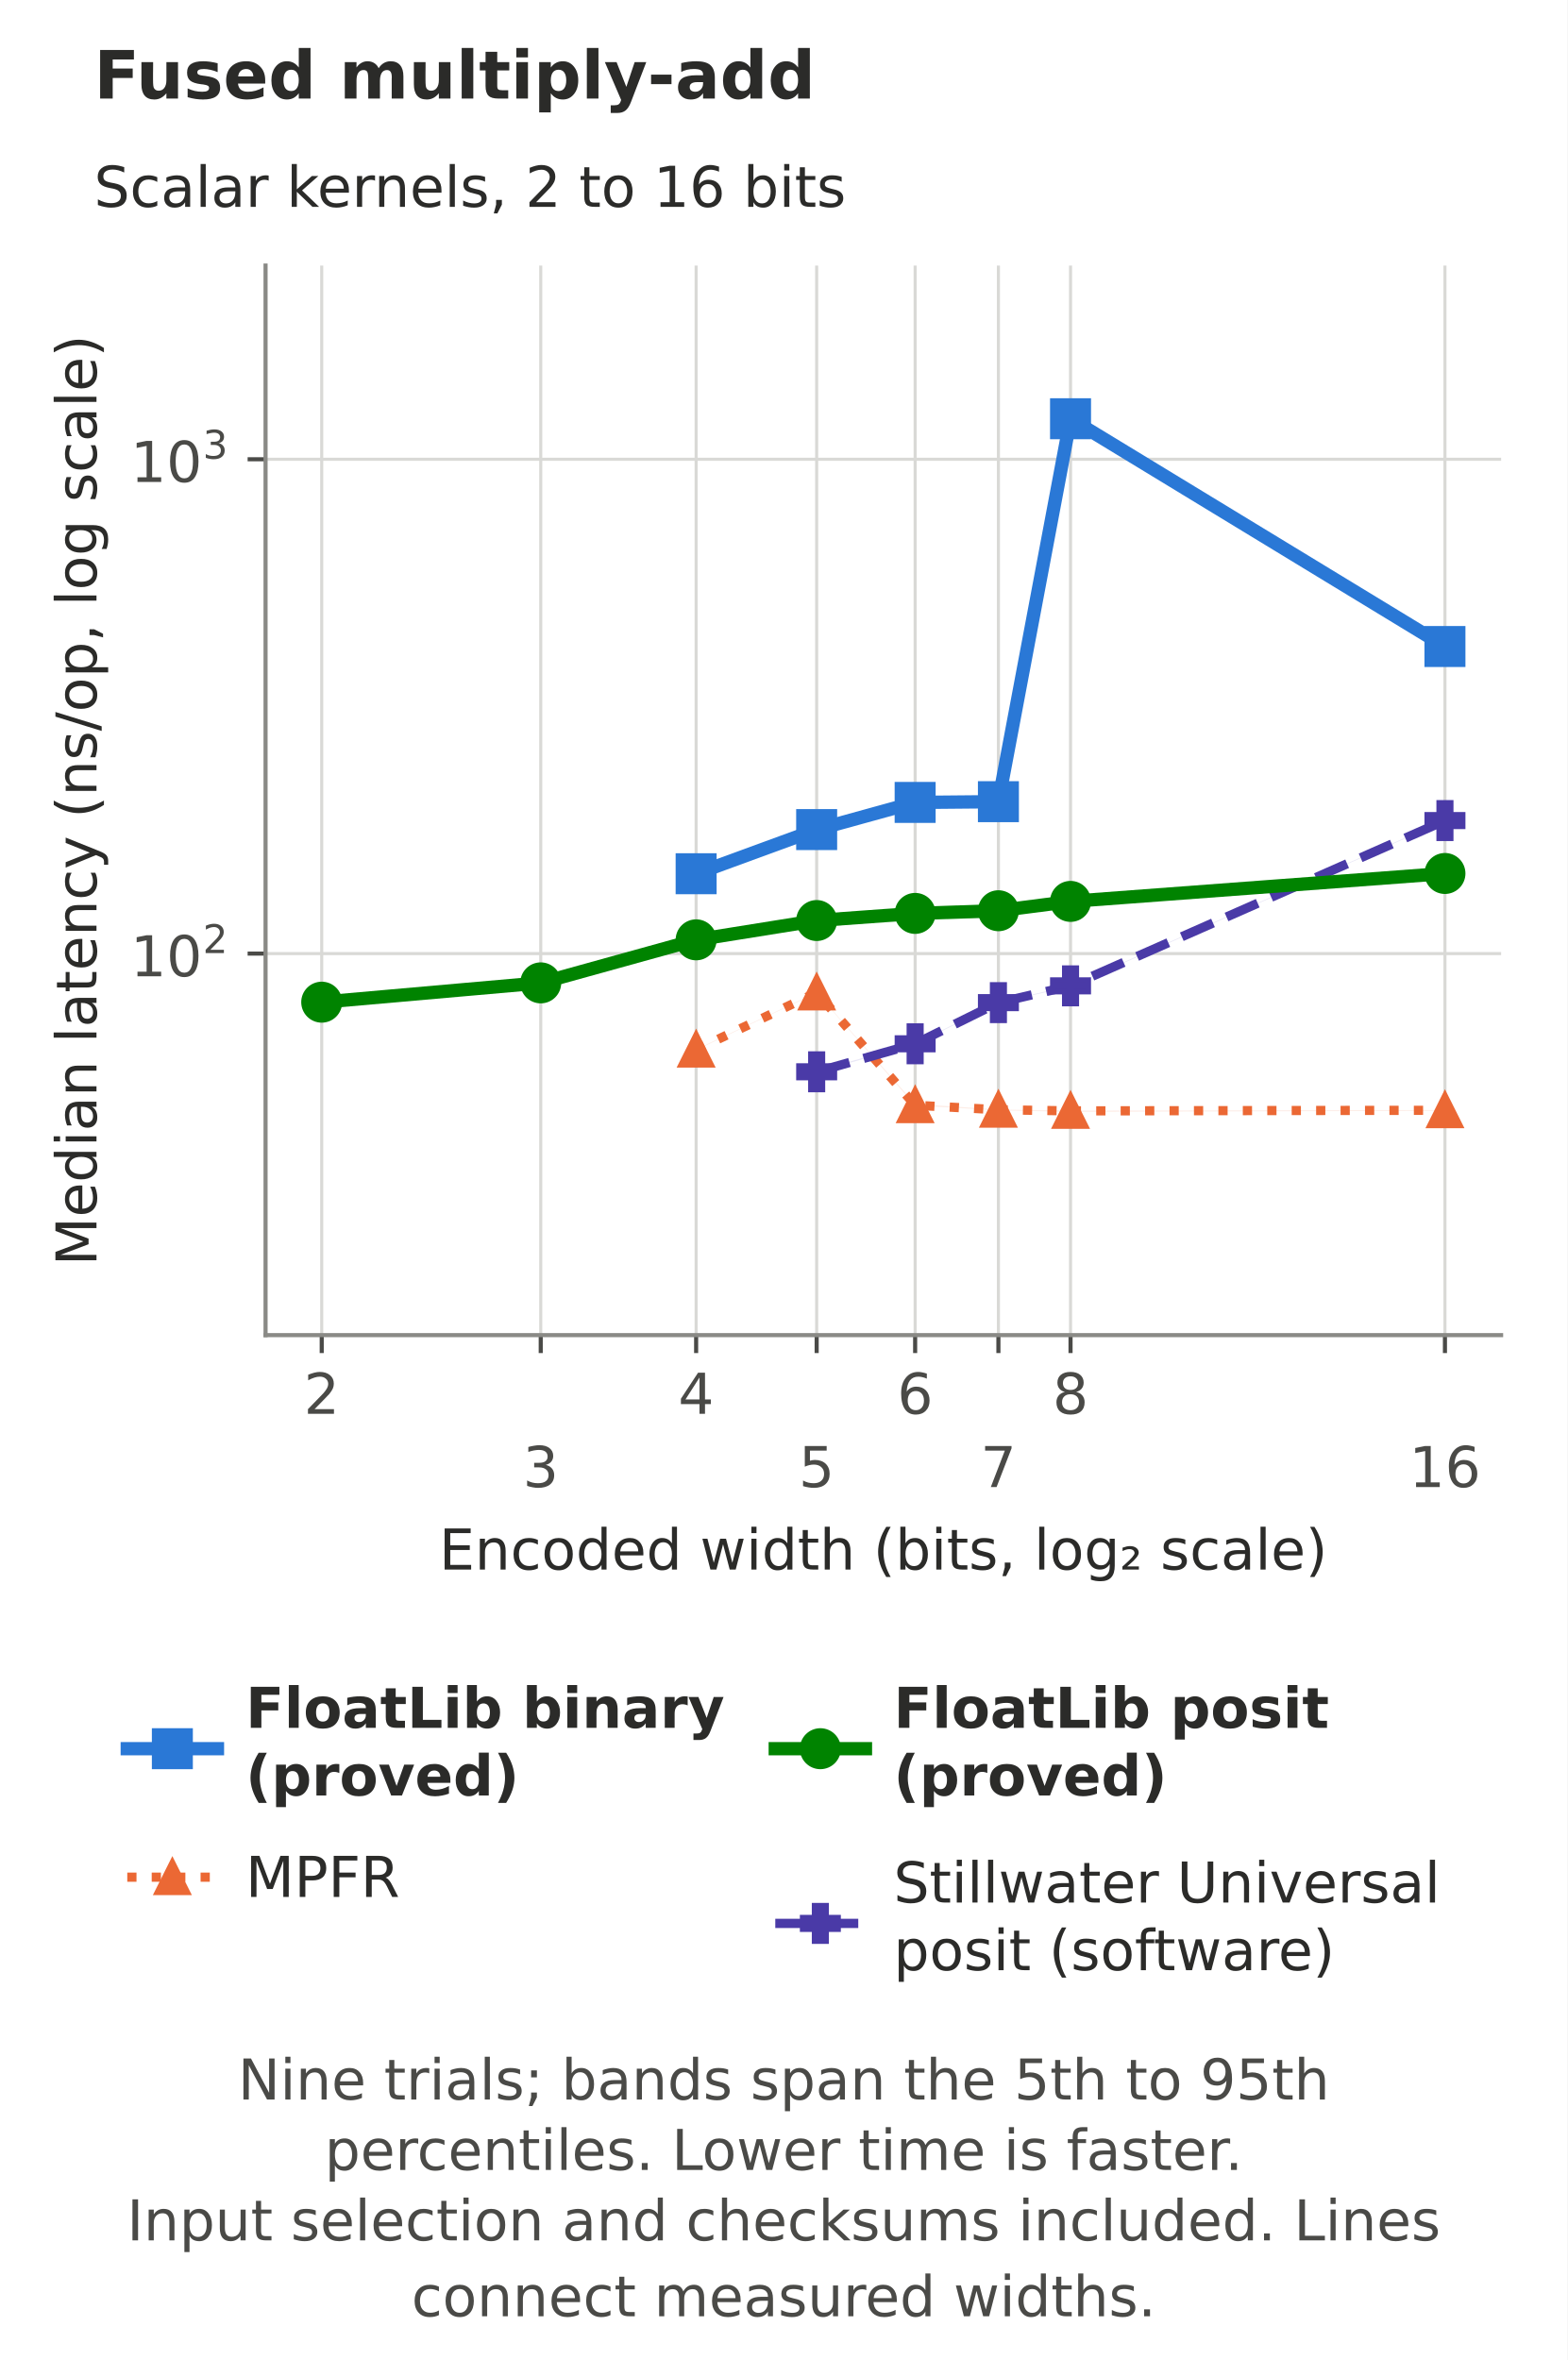
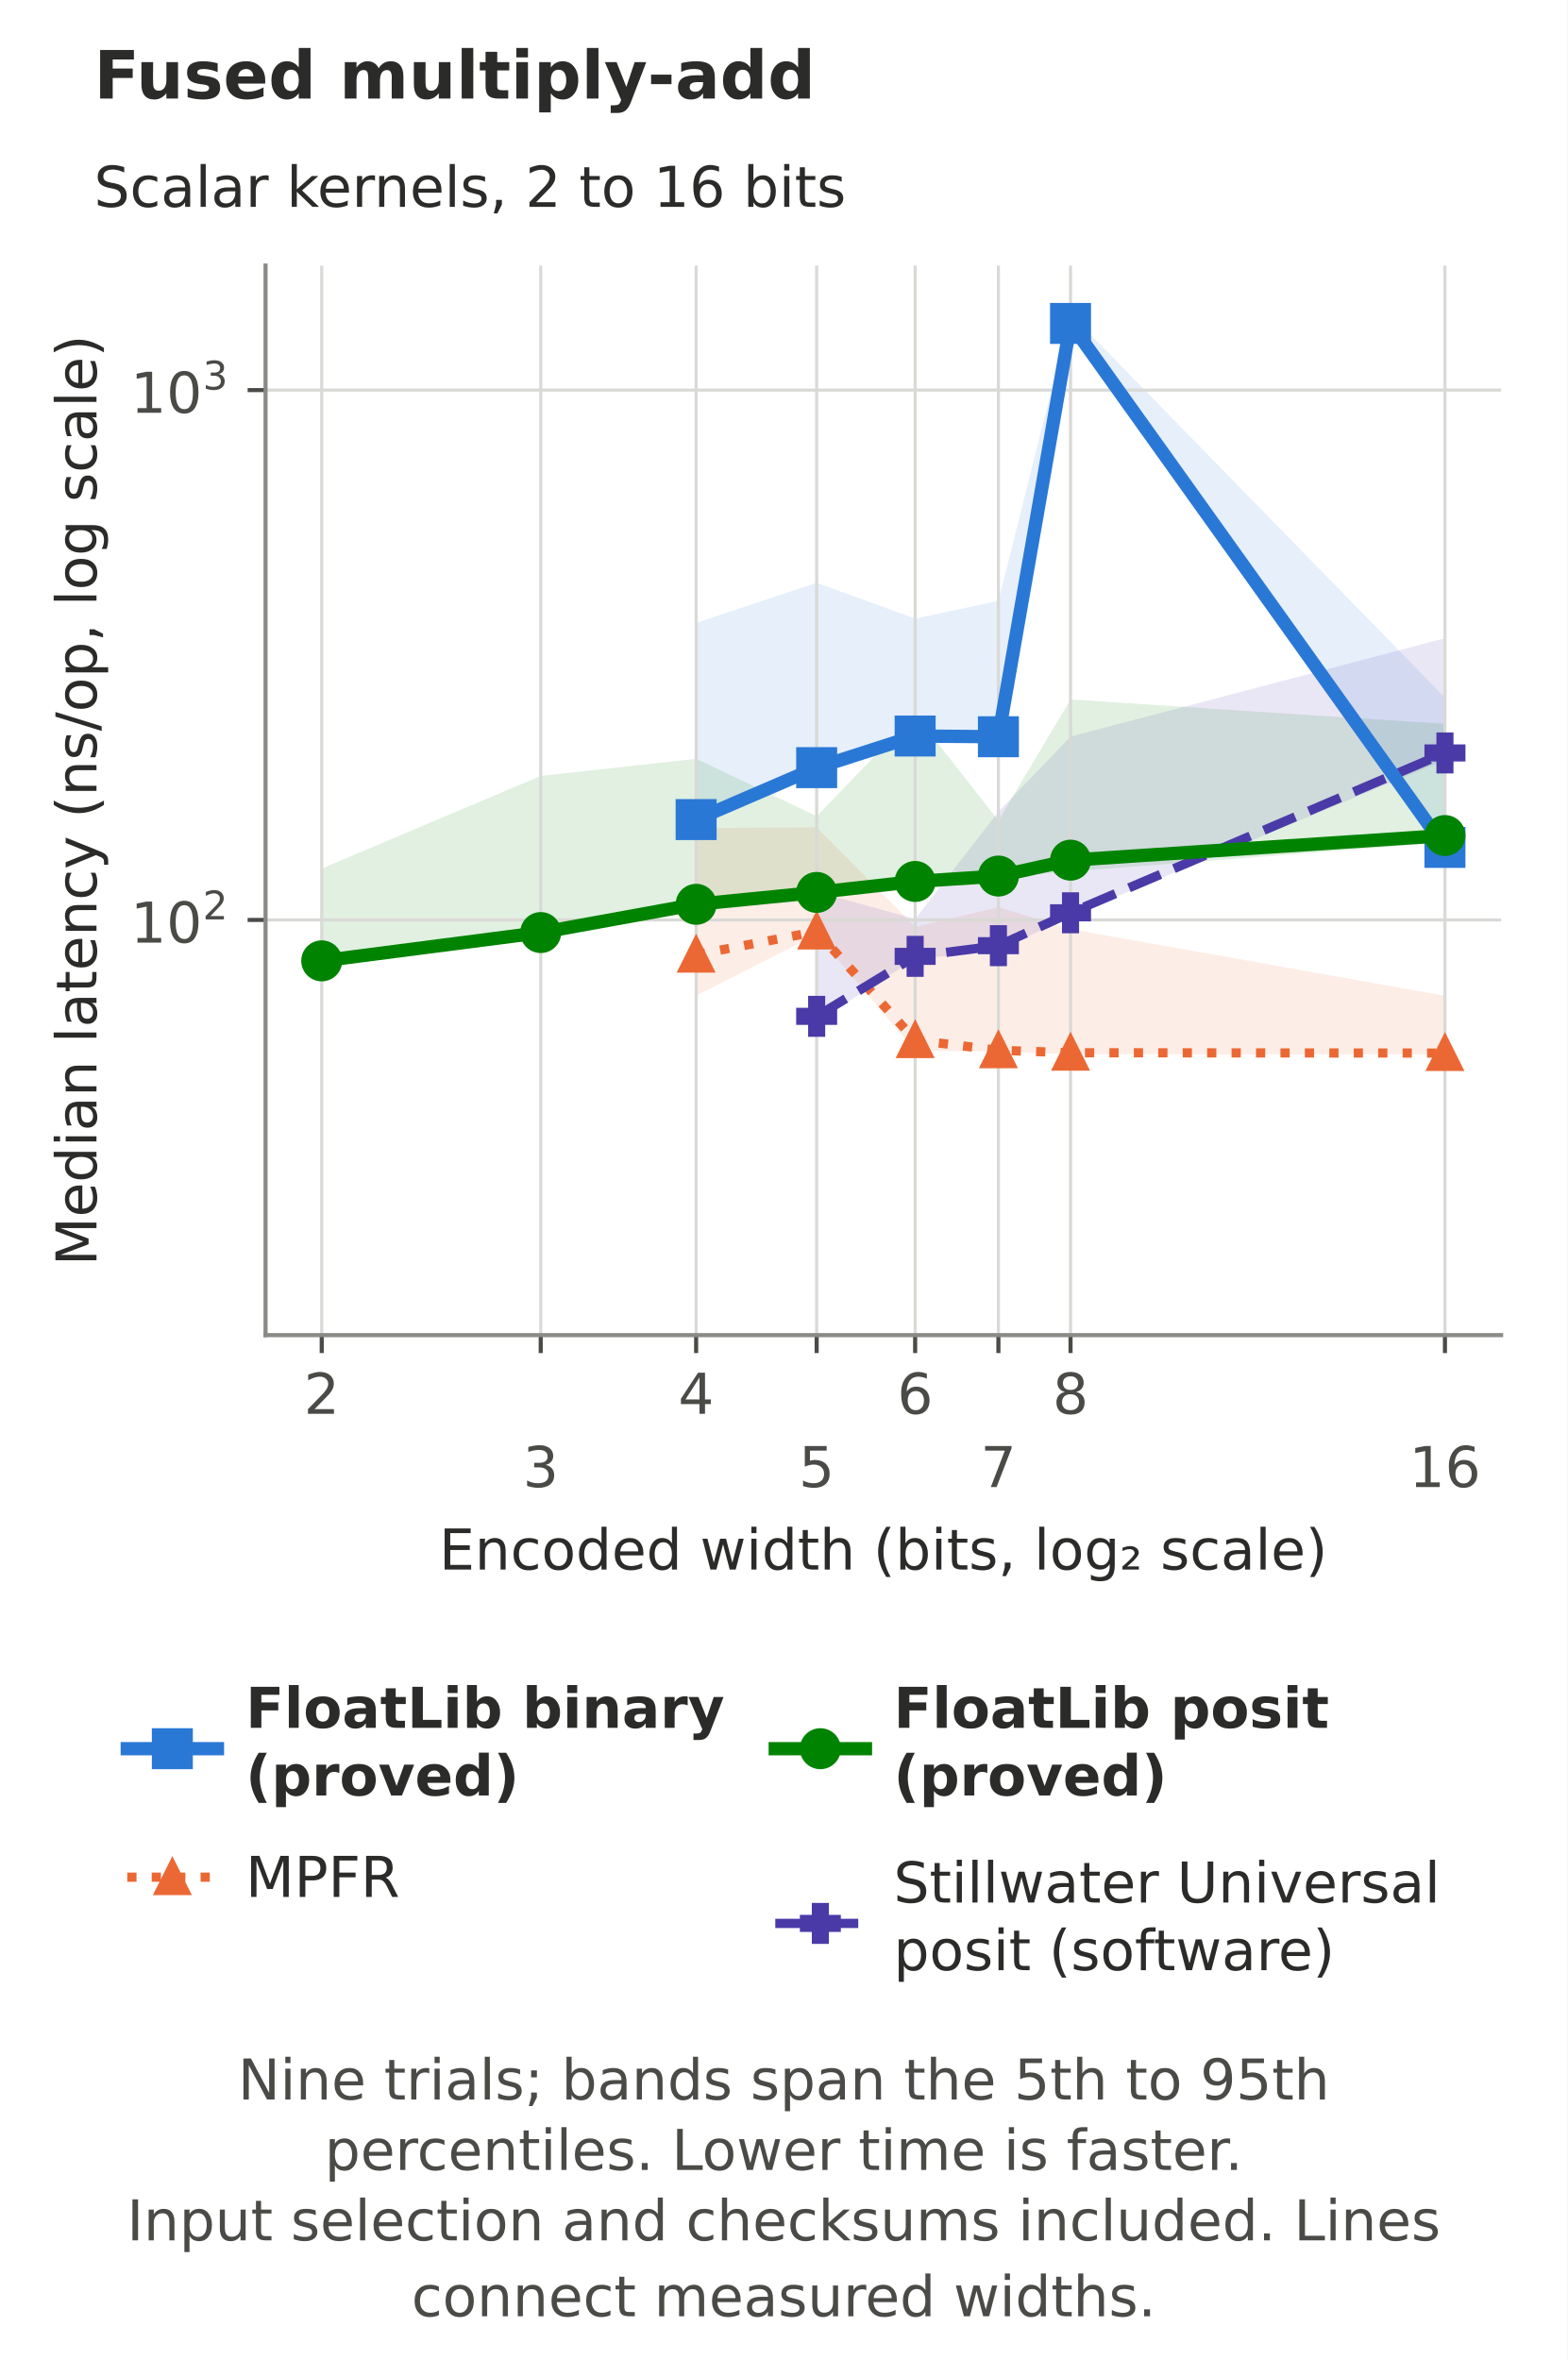
<svg xmlns="http://www.w3.org/2000/svg" xmlns:xlink="http://www.w3.org/1999/xlink" width="306pt" height="460.713pt" viewBox="0 0 306 460.713" version="1.1">
  <defs>
    <style type="text/css">*{stroke-linejoin: round; stroke-linecap: butt}</style>
  </defs>
  <g id="figure_1">
    <g id="patch_1">
      <path d="M 0 460.713 L 306 460.713 L 306 0 L 0 0 z " style="fill: #ffffff" />
    </g>
    <g id="axes_1">
      <g id="patch_2">
        <path d="M 51.84 260.64 L 293.04 260.64 L 293.04 51.84 L 51.84 51.84 z " style="fill: #ffffff" />
      </g>
      <g id="FillBetweenPolyCollection_1">
        <defs>
-           <path id="ma17fe03167" d="M 135.895 -290.396 L 135.895 -289.981 L 159.425 -298.653 L 178.65 -303.983 L 194.905 -304.132 L 208.985 -378.916 L 282.076 -334.466 L 282.076 -334.618 L 282.076 -334.618 L 208.985 -379.289 L 194.905 -304.374 L 178.65 -304.15 L 159.425 -298.819 L 135.895 -290.396 z " />
-         </defs>
-         <g clip-path="url(#pa24c887002)">
-           <use xlink:href="#ma17fe03167" x="0" y="460.713" style="fill: #2a78d6; fill-opacity: 0.12" />
+           <path id="md9b3c543ab" d="M 135.895 -339.116 L 135.895 -300.124 L 159.425 -310.425 L 178.65 -316.625 L 194.905 -316.572 L 208.985 -397.459 L 282.076 -294.948 L 282.076 -324.532 L 282.076 -324.532 L 208.985 -399.382 L 194.905 -343.406 L 178.65 -339.952 L 159.425 -346.939 L 135.895 -339.116 z " />
+         </defs>
+         <g clip-path="url(#pa24c887002)">
+           <use xlink:href="#md9b3c543ab" x="0" y="460.713" style="fill: #2a78d6; fill-opacity: 0.12" />
        </g>
      </g>
      <g id="FillBetweenPolyCollection_2">
        <defs>
-           <path id="m1658a94897" d="M 135.895 -255.864 L 135.895 -255.715 L 159.425 -266.889 L 178.65 -244.883 L 194.905 -243.951 L 208.985 -243.655 L 282.076 -243.862 L 282.076 -244.021 L 282.076 -244.021 L 208.985 -243.9 L 194.905 -244.113 L 178.65 -245.209 L 159.425 -267.008 L 135.895 -255.864 z " />
-         </defs>
-         <g clip-path="url(#pa24c887002)">
-           <use xlink:href="#m1658a94897" x="0" y="460.713" style="fill: #eb6834; fill-opacity: 0.12" />
+           <path id="m16bbba362a" d="M 135.895 -299.044 L 135.895 -266.355 L 159.425 -278.294 L 178.65 -255.608 L 194.905 -255.409 L 208.985 -254.902 L 282.076 -254.888 L 282.076 -266.325 L 282.076 -266.325 L 208.985 -279.334 L 194.905 -283.619 L 178.65 -279.78 L 159.425 -299.226 L 135.895 -299.044 z " />
+         </defs>
+         <g clip-path="url(#pa24c887002)">
+           <use xlink:href="#m16bbba362a" x="0" y="460.713" style="fill: #eb6834; fill-opacity: 0.12" />
        </g>
      </g>
      <g id="FillBetweenPolyCollection_3">
        <defs>
-           <path id="m19cb000743" d="M 62.804 -265.419 L 62.804 -264.942 L 105.559 -268.741 L 135.895 -277.194 L 159.425 -280.928 L 178.65 -282.35 L 194.905 -282.897 L 208.985 -284.635 L 282.076 -290.135 L 282.076 -290.272 L 282.076 -290.272 L 208.985 -284.95 L 194.905 -283.002 L 178.65 -282.467 L 159.425 -281.062 L 135.895 -277.266 L 105.559 -269.093 L 62.804 -265.419 z " />
-         </defs>
-         <g clip-path="url(#pa24c887002)">
-           <use xlink:href="#m19cb000743" x="0" y="460.713" style="fill: #008300; fill-opacity: 0.12" />
+           <path id="m3cba9a8587" d="M 62.804 -291.151 L 62.804 -273.062 L 105.559 -278.382 L 135.895 -283.971 L 159.425 -286.42 L 178.65 -288.06 L 194.905 -289.586 L 208.985 -290.591 L 282.076 -296.243 L 282.076 -319.391 L 282.076 -319.391 L 208.985 -324.167 L 194.905 -300.515 L 178.65 -321.262 L 159.425 -301.377 L 135.895 -312.584 L 105.559 -309.242 L 62.804 -291.151 z " />
+         </defs>
+         <g clip-path="url(#pa24c887002)">
+           <use xlink:href="#m3cba9a8587" x="0" y="460.713" style="fill: #008300; fill-opacity: 0.12" />
        </g>
      </g>
      <g id="FillBetweenPolyCollection_4">
        <defs>
-           <path id="m40eba4f108" d="M 159.425 -251.696 L 159.425 -251.403 L 178.65 -256.851 L 194.905 -264.903 L 208.985 -268.139 L 282.076 -300.465 L 282.076 -300.603 L 282.076 -300.603 L 208.985 -268.294 L 194.905 -265.051 L 178.65 -257.006 L 159.425 -251.696 z " />
-         </defs>
-         <g clip-path="url(#pa24c887002)">
-           <use xlink:href="#m40eba4f108" x="0" y="460.713" style="fill: #4a3aa7; fill-opacity: 0.12" />
+           <path id="m95e80db556" d="M 159.425 -286.618 L 159.425 -261.254 L 178.65 -273.506 L 194.905 -275.075 L 208.985 -281.94 L 282.076 -312.363 L 282.076 -336.117 L 282.076 -336.117 L 208.985 -316.912 L 194.905 -302.239 L 178.65 -281.314 L 159.425 -286.618 z " />
+         </defs>
+         <g clip-path="url(#pa24c887002)">
+           <use xlink:href="#m95e80db556" x="0" y="460.713" style="fill: #4a3aa7; fill-opacity: 0.12" />
        </g>
      </g>
      <g id="matplotlib.axis_1">
        <g id="xtick_1">
          <g id="line2d_1">
            <path d="M 62.804 260.64 L 62.804 51.84 " clip-path="url(#pa24c887002)" style="fill: none; stroke: #d9d9d6; stroke-width: 0.6; stroke-linecap: square" />
          </g>
          <g id="line2d_2">
            <defs>
              <path id="m87f1347a35" d="M 0 0 L 0 3.5 " style="stroke: #4a4a47; stroke-width: 0.8" />
            </defs>
            <g>
              <use xlink:href="#m87f1347a35" x="62.804" y="260.64" style="fill: #4a4a47; stroke: #4a4a47; stroke-width: 0.8" />
            </g>
          </g>
          <g id="text_1">
            <text style="font-size: 11px; font-family: 'DejaVu Sans', 'Bitstream Vera Sans', 'Computer Modern Sans Serif', 'Lucida Grande', 'Verdana', 'Geneva', 'Lucid', 'Arial', 'Helvetica', 'Avant Garde', sans-serif; text-anchor: middle; fill: #4a4a47" x="62.804" y="275.997" transform="rotate(-0 62.80364 275.9974)">2</text>
          </g>
        </g>
        <g id="xtick_2">
          <g id="line2d_3">
            <path d="M 105.559 260.64 L 105.559 51.84 " clip-path="url(#pa24c887002)" style="fill: none; stroke: #d9d9d6; stroke-width: 0.6; stroke-linecap: square" />
          </g>
          <g id="line2d_4">
            <g>
              <use xlink:href="#m87f1347a35" x="105.559" y="260.64" style="fill: #4a4a47; stroke: #4a4a47; stroke-width: 0.8" />
            </g>
          </g>
          <g id="text_2">
            <text style="font-size: 11px; font-family: 'DejaVu Sans', 'Bitstream Vera Sans', 'Computer Modern Sans Serif', 'Lucida Grande', 'Verdana', 'Geneva', 'Lucid', 'Arial', 'Helvetica', 'Avant Garde', sans-serif; fill: #4a4a47" transform="translate(105.5591 277.0985)" />
            <text style="font-size: 11px; font-family: 'DejaVu Sans', 'Bitstream Vera Sans', 'Computer Modern Sans Serif', 'Lucida Grande', 'Verdana', 'Geneva', 'Lucid', 'Arial', 'Helvetica', 'Avant Garde', sans-serif; fill: #4a4a47" transform="translate(102.0597 290.3006)">3</text>
          </g>
        </g>
        <g id="xtick_3">
          <g id="line2d_5">
            <path d="M 135.895 260.64 L 135.895 51.84 " clip-path="url(#pa24c887002)" style="fill: none; stroke: #d9d9d6; stroke-width: 0.6; stroke-linecap: square" />
          </g>
          <g id="line2d_6">
            <g>
              <use xlink:href="#m87f1347a35" x="135.895" y="260.64" style="fill: #4a4a47; stroke: #4a4a47; stroke-width: 0.8" />
            </g>
          </g>
          <g id="text_3">
            <text style="font-size: 11px; font-family: 'DejaVu Sans', 'Bitstream Vera Sans', 'Computer Modern Sans Serif', 'Lucida Grande', 'Verdana', 'Geneva', 'Lucid', 'Arial', 'Helvetica', 'Avant Garde', sans-serif; text-anchor: middle; fill: #4a4a47" x="135.895" y="275.997" transform="rotate(-0 135.8945 275.9974)">4</text>
          </g>
        </g>
        <g id="xtick_4">
          <g id="line2d_7">
            <path d="M 159.425 260.64 L 159.425 51.84 " clip-path="url(#pa24c887002)" style="fill: none; stroke: #d9d9d6; stroke-width: 0.6; stroke-linecap: square" />
          </g>
          <g id="line2d_8">
            <g>
              <use xlink:href="#m87f1347a35" x="159.425" y="260.64" style="fill: #4a4a47; stroke: #4a4a47; stroke-width: 0.8" />
            </g>
          </g>
          <g id="text_4">
            <text style="font-size: 11px; font-family: 'DejaVu Sans', 'Bitstream Vera Sans', 'Computer Modern Sans Serif', 'Lucida Grande', 'Verdana', 'Geneva', 'Lucid', 'Arial', 'Helvetica', 'Avant Garde', sans-serif; fill: #4a4a47" transform="translate(159.4246 277.0985)" />
            <text style="font-size: 11px; font-family: 'DejaVu Sans', 'Bitstream Vera Sans', 'Computer Modern Sans Serif', 'Lucida Grande', 'Verdana', 'Geneva', 'Lucid', 'Arial', 'Helvetica', 'Avant Garde', sans-serif; fill: #4a4a47" transform="translate(155.9252 290.3006)">5</text>
          </g>
        </g>
        <g id="xtick_5">
          <g id="line2d_9">
            <path d="M 178.65 260.64 L 178.65 51.84 " clip-path="url(#pa24c887002)" style="fill: none; stroke: #d9d9d6; stroke-width: 0.6; stroke-linecap: square" />
          </g>
          <g id="line2d_10">
            <g>
              <use xlink:href="#m87f1347a35" x="178.65" y="260.64" style="fill: #4a4a47; stroke: #4a4a47; stroke-width: 0.8" />
            </g>
          </g>
          <g id="text_5">
            <text style="font-size: 11px; font-family: 'DejaVu Sans', 'Bitstream Vera Sans', 'Computer Modern Sans Serif', 'Lucida Grande', 'Verdana', 'Geneva', 'Lucid', 'Arial', 'Helvetica', 'Avant Garde', sans-serif; text-anchor: middle; fill: #4a4a47" x="178.65" y="275.997" transform="rotate(-0 178.65 275.9974)">6</text>
          </g>
        </g>
        <g id="xtick_6">
          <g id="line2d_11">
            <path d="M 194.905 260.64 L 194.905 51.84 " clip-path="url(#pa24c887002)" style="fill: none; stroke: #d9d9d6; stroke-width: 0.6; stroke-linecap: square" />
          </g>
          <g id="line2d_12">
            <g>
              <use xlink:href="#m87f1347a35" x="194.905" y="260.64" style="fill: #4a4a47; stroke: #4a4a47; stroke-width: 0.8" />
            </g>
          </g>
          <g id="text_6">
            <text style="font-size: 11px; font-family: 'DejaVu Sans', 'Bitstream Vera Sans', 'Computer Modern Sans Serif', 'Lucida Grande', 'Verdana', 'Geneva', 'Lucid', 'Arial', 'Helvetica', 'Avant Garde', sans-serif; fill: #4a4a47" transform="translate(194.9049 277.0985)" />
            <text style="font-size: 11px; font-family: 'DejaVu Sans', 'Bitstream Vera Sans', 'Computer Modern Sans Serif', 'Lucida Grande', 'Verdana', 'Geneva', 'Lucid', 'Arial', 'Helvetica', 'Avant Garde', sans-serif; fill: #4a4a47" transform="translate(191.4055 290.3006)">7</text>
          </g>
        </g>
        <g id="xtick_7">
          <g id="line2d_13">
            <path d="M 208.985 260.64 L 208.985 51.84 " clip-path="url(#pa24c887002)" style="fill: none; stroke: #d9d9d6; stroke-width: 0.6; stroke-linecap: square" />
          </g>
          <g id="line2d_14">
            <g>
              <use xlink:href="#m87f1347a35" x="208.985" y="260.64" style="fill: #4a4a47; stroke: #4a4a47; stroke-width: 0.8" />
            </g>
          </g>
          <g id="text_7">
            <text style="font-size: 11px; font-family: 'DejaVu Sans', 'Bitstream Vera Sans', 'Computer Modern Sans Serif', 'Lucida Grande', 'Verdana', 'Geneva', 'Lucid', 'Arial', 'Helvetica', 'Avant Garde', sans-serif; text-anchor: middle; fill: #4a4a47" x="208.985" y="275.997" transform="rotate(-0 208.9855 275.9974)">8</text>
          </g>
        </g>
        <g id="xtick_8">
          <g id="line2d_15">
            <path d="M 282.076 260.64 L 282.076 51.84 " clip-path="url(#pa24c887002)" style="fill: none; stroke: #d9d9d6; stroke-width: 0.6; stroke-linecap: square" />
          </g>
          <g id="line2d_16">
            <g>
              <use xlink:href="#m87f1347a35" x="282.076" y="260.64" style="fill: #4a4a47; stroke: #4a4a47; stroke-width: 0.8" />
            </g>
          </g>
          <g id="text_8">
            <text style="font-size: 11px; font-family: 'DejaVu Sans', 'Bitstream Vera Sans', 'Computer Modern Sans Serif', 'Lucida Grande', 'Verdana', 'Geneva', 'Lucid', 'Arial', 'Helvetica', 'Avant Garde', sans-serif; fill: #4a4a47" transform="translate(282.0764 277.0985)" />
            <text style="font-size: 11px; font-family: 'DejaVu Sans', 'Bitstream Vera Sans', 'Computer Modern Sans Serif', 'Lucida Grande', 'Verdana', 'Geneva', 'Lucid', 'Arial', 'Helvetica', 'Avant Garde', sans-serif; fill: #4a4a47" transform="translate(275.0776 290.3006)">16</text>
          </g>
        </g>
        <g id="text_9">
          <text style="font-size: 11px; font-family: 'DejaVu Sans', 'Bitstream Vera Sans', 'Computer Modern Sans Serif', 'Lucida Grande', 'Verdana', 'Geneva', 'Lucid', 'Arial', 'Helvetica', 'Avant Garde', sans-serif; text-anchor: middle; fill: #2b2b29" x="172.44" y="306.403" transform="rotate(-0 172.44 306.4026)">Encoded width (bits, log₂ scale)</text>
        </g>
      </g>
      <g id="matplotlib.axis_2">
        <g id="ytick_1">
          <g id="line2d_17">
-             <path d="M 51.84 186.16 L 293.04 186.16 " clip-path="url(#pa24c887002)" style="fill: none; stroke: #d9d9d6; stroke-width: 0.6; stroke-linecap: square" />
+             <path d="M 51.84 179.584 L 293.04 179.584 " clip-path="url(#pa24c887002)" style="fill: none; stroke: #d9d9d6; stroke-width: 0.6; stroke-linecap: square" />
          </g>
          <g id="line2d_18">
            <defs>
              <path id="m0bacd84843" d="M 0 0 L -3.5 0 " style="stroke: #4a4a47; stroke-width: 0.8" />
            </defs>
            <g>
-               <use xlink:href="#m0bacd84843" x="51.84" y="186.16" style="fill: #4a4a47; stroke: #4a4a47; stroke-width: 0.8" />
+               <use xlink:href="#m0bacd84843" x="51.84" y="179.584" style="fill: #4a4a47; stroke: #4a4a47; stroke-width: 0.8" />
            </g>
          </g>
          <g id="text_10">
-             <g style="fill: #4a4a47" transform="translate(25.48 191.3296)">
+             <g style="fill: #4a4a47" transform="translate(25.48 184.754)">
              <text>
                <tspan x="0" y="-0.737" style="font-size: 11px; font-family: 'DejaVu Sans'; fill: #4a4a47">1</tspan>
                <tspan x="6.999" y="-0.737" style="font-size: 11px; font-family: 'DejaVu Sans'; fill: #4a4a47">0</tspan>
                <tspan x="14.102" y="-5.28" style="font-size: 7.7px; font-family: 'DejaVu Sans'; fill: #4a4a47">2</tspan>
              </text>
            </g>
          </g>
        </g>
        <g id="ytick_2">
          <g id="line2d_19">
-             <path d="M 51.84 89.652 L 293.04 89.652 " clip-path="url(#pa24c887002)" style="fill: none; stroke: #d9d9d6; stroke-width: 0.6; stroke-linecap: square" />
+             <path d="M 51.84 76.152 L 293.04 76.152 " clip-path="url(#pa24c887002)" style="fill: none; stroke: #d9d9d6; stroke-width: 0.6; stroke-linecap: square" />
          </g>
          <g id="line2d_20">
            <g>
-               <use xlink:href="#m0bacd84843" x="51.84" y="89.652" style="fill: #4a4a47; stroke: #4a4a47; stroke-width: 0.8" />
+               <use xlink:href="#m0bacd84843" x="51.84" y="76.152" style="fill: #4a4a47; stroke: #4a4a47; stroke-width: 0.8" />
            </g>
          </g>
          <g id="text_11">
-             <g style="fill: #4a4a47" transform="translate(25.48 94.82191)">
+             <g style="fill: #4a4a47" transform="translate(25.48 81.32179)">
              <text>
                <tspan x="0" y="-0.737" style="font-size: 11px; font-family: 'DejaVu Sans'; fill: #4a4a47">1</tspan>
                <tspan x="6.999" y="-0.737" style="font-size: 11px; font-family: 'DejaVu Sans'; fill: #4a4a47">0</tspan>
                <tspan x="14.102" y="-5.28" style="font-size: 7.7px; font-family: 'DejaVu Sans'; fill: #4a4a47">3</tspan>
              </text>
            </g>
          </g>
        </g>
        <g id="text_12">
          <text style="font-size: 11px; font-family: 'DejaVu Sans', 'Bitstream Vera Sans', 'Computer Modern Sans Serif', 'Lucida Grande', 'Verdana', 'Geneva', 'Lucid', 'Arial', 'Helvetica', 'Avant Garde', sans-serif; text-anchor: middle; fill: #2b2b29" x="18.837" y="156.24" transform="rotate(-90 18.83742 156.24)">Median latency (ns/op, log scale)</text>
        </g>
      </g>
      <g id="patch_3">
        <path d="M 51.84 260.64 L 51.84 51.84 " style="fill: none; stroke: #8a8a86; stroke-width: 0.8; stroke-linejoin: miter; stroke-linecap: square" />
      </g>
      <g id="patch_4">
        <path d="M 51.84 260.64 L 293.04 260.64 " style="fill: none; stroke: #8a8a86; stroke-width: 0.8; stroke-linejoin: miter; stroke-linecap: square" />
      </g>
      <g id="line2d_21">
-         <path d="M 135.895 204.91 L 159.425 193.762 L 178.65 215.766 L 194.905 216.642 L 208.985 216.864 L 282.076 216.746 " clip-path="url(#pa24c887002)" style="fill: none; stroke-dasharray: 1.8,2.97; stroke-dashoffset: 0; stroke: #eb6834; stroke-width: 1.8" />
+         <path d="M 135.895 186.378 L 159.425 181.851 L 178.65 203.053 L 194.905 205.033 L 208.985 205.512 L 282.076 205.577 " clip-path="url(#pa24c887002)" style="fill: none; stroke-dasharray: 1.8,2.97; stroke-dashoffset: 0; stroke: #eb6834; stroke-width: 1.8" />
        <defs>
          <path id="m97d494457f" d="M 0 -3 L -3 3 L 3 3 z " style="stroke: #eb6834; stroke-linejoin: miter" />
        </defs>
        <g clip-path="url(#pa24c887002)">
-           <use xlink:href="#m97d494457f" x="135.895" y="204.91" style="fill: #eb6834; stroke: #eb6834; stroke-linejoin: miter" />
-           <use xlink:href="#m97d494457f" x="159.425" y="193.762" style="fill: #eb6834; stroke: #eb6834; stroke-linejoin: miter" />
-           <use xlink:href="#m97d494457f" x="178.65" y="215.766" style="fill: #eb6834; stroke: #eb6834; stroke-linejoin: miter" />
-           <use xlink:href="#m97d494457f" x="194.905" y="216.642" style="fill: #eb6834; stroke: #eb6834; stroke-linejoin: miter" />
-           <use xlink:href="#m97d494457f" x="208.985" y="216.864" style="fill: #eb6834; stroke: #eb6834; stroke-linejoin: miter" />
-           <use xlink:href="#m97d494457f" x="282.076" y="216.746" style="fill: #eb6834; stroke: #eb6834; stroke-linejoin: miter" />
+           <use xlink:href="#m97d494457f" x="135.895" y="186.378" style="fill: #eb6834; stroke: #eb6834; stroke-linejoin: miter" />
+           <use xlink:href="#m97d494457f" x="159.425" y="181.851" style="fill: #eb6834; stroke: #eb6834; stroke-linejoin: miter" />
+           <use xlink:href="#m97d494457f" x="178.65" y="203.053" style="fill: #eb6834; stroke: #eb6834; stroke-linejoin: miter" />
+           <use xlink:href="#m97d494457f" x="194.905" y="205.033" style="fill: #eb6834; stroke: #eb6834; stroke-linejoin: miter" />
+           <use xlink:href="#m97d494457f" x="208.985" y="205.512" style="fill: #eb6834; stroke: #eb6834; stroke-linejoin: miter" />
+           <use xlink:href="#m97d494457f" x="282.076" y="205.577" style="fill: #eb6834; stroke: #eb6834; stroke-linejoin: miter" />
        </g>
      </g>
      <g id="line2d_22">
-         <path d="M 159.425 209.233 L 178.65 203.767 L 194.905 195.732 L 208.985 192.456 L 282.076 160.19 " clip-path="url(#pa24c887002)" style="fill: none; stroke-dasharray: 6.66,2.88; stroke-dashoffset: 0; stroke: #4a3aa7; stroke-width: 1.8" />
+         <path d="M 159.425 198.407 L 178.65 186.697 L 194.905 184.613 L 208.985 178.191 L 282.076 146.987 " clip-path="url(#pa24c887002)" style="fill: none; stroke-dasharray: 6.66,2.88; stroke-dashoffset: 0; stroke: #4a3aa7; stroke-width: 1.8" />
        <defs>
          <path id="mfe2c9aa18a" d="M -1.167 3.5 L 1.167 3.5 L 1.167 1.167 L 3.5 1.167 L 3.5 -1.167 L 1.167 -1.167 L 1.167 -3.5 L -1.167 -3.5 L -1.167 -1.167 L -3.5 -1.167 L -3.5 1.167 L -1.167 1.167 z " style="stroke: #4a3aa7; stroke-linejoin: miter" />
        </defs>
        <g clip-path="url(#pa24c887002)">
-           <use xlink:href="#mfe2c9aa18a" x="159.425" y="209.233" style="fill: #4a3aa7; stroke: #4a3aa7; stroke-linejoin: miter" />
-           <use xlink:href="#mfe2c9aa18a" x="178.65" y="203.767" style="fill: #4a3aa7; stroke: #4a3aa7; stroke-linejoin: miter" />
-           <use xlink:href="#mfe2c9aa18a" x="194.905" y="195.732" style="fill: #4a3aa7; stroke: #4a3aa7; stroke-linejoin: miter" />
-           <use xlink:href="#mfe2c9aa18a" x="208.985" y="192.456" style="fill: #4a3aa7; stroke: #4a3aa7; stroke-linejoin: miter" />
-           <use xlink:href="#mfe2c9aa18a" x="282.076" y="160.19" style="fill: #4a3aa7; stroke: #4a3aa7; stroke-linejoin: miter" />
+           <use xlink:href="#mfe2c9aa18a" x="159.425" y="198.407" style="fill: #4a3aa7; stroke: #4a3aa7; stroke-linejoin: miter" />
+           <use xlink:href="#mfe2c9aa18a" x="178.65" y="186.697" style="fill: #4a3aa7; stroke: #4a3aa7; stroke-linejoin: miter" />
+           <use xlink:href="#mfe2c9aa18a" x="194.905" y="184.613" style="fill: #4a3aa7; stroke: #4a3aa7; stroke-linejoin: miter" />
+           <use xlink:href="#mfe2c9aa18a" x="208.985" y="178.191" style="fill: #4a3aa7; stroke: #4a3aa7; stroke-linejoin: miter" />
+           <use xlink:href="#mfe2c9aa18a" x="282.076" y="146.987" style="fill: #4a3aa7; stroke: #4a3aa7; stroke-linejoin: miter" />
        </g>
      </g>
      <g id="line2d_23">
-         <path d="M 135.895 170.568 L 159.425 161.949 L 178.65 156.646 L 194.905 156.502 L 208.985 81.744 L 282.076 126.211 " clip-path="url(#pa24c887002)" style="fill: none; stroke: #2a78d6; stroke-width: 2.6; stroke-linecap: square" />
+         <path d="M 135.895 159.996 L 159.425 149.858 L 178.65 143.685 L 194.905 143.825 L 208.985 63.139 L 282.076 165.429 " clip-path="url(#pa24c887002)" style="fill: none; stroke: #2a78d6; stroke-width: 2.6; stroke-linecap: square" />
        <defs>
          <path id="mcc7f4839c4" d="M -3.5 3.5 L 3.5 3.5 L 3.5 -3.5 L -3.5 -3.5 z " style="stroke: #2a78d6; stroke-linejoin: miter" />
        </defs>
        <g clip-path="url(#pa24c887002)">
-           <use xlink:href="#mcc7f4839c4" x="135.895" y="170.568" style="fill: #2a78d6; stroke: #2a78d6; stroke-linejoin: miter" />
-           <use xlink:href="#mcc7f4839c4" x="159.425" y="161.949" style="fill: #2a78d6; stroke: #2a78d6; stroke-linejoin: miter" />
-           <use xlink:href="#mcc7f4839c4" x="178.65" y="156.646" style="fill: #2a78d6; stroke: #2a78d6; stroke-linejoin: miter" />
-           <use xlink:href="#mcc7f4839c4" x="194.905" y="156.502" style="fill: #2a78d6; stroke: #2a78d6; stroke-linejoin: miter" />
-           <use xlink:href="#mcc7f4839c4" x="208.985" y="81.744" style="fill: #2a78d6; stroke: #2a78d6; stroke-linejoin: miter" />
-           <use xlink:href="#mcc7f4839c4" x="282.076" y="126.211" style="fill: #2a78d6; stroke: #2a78d6; stroke-linejoin: miter" />
+           <use xlink:href="#mcc7f4839c4" x="135.895" y="159.996" style="fill: #2a78d6; stroke: #2a78d6; stroke-linejoin: miter" />
+           <use xlink:href="#mcc7f4839c4" x="159.425" y="149.858" style="fill: #2a78d6; stroke: #2a78d6; stroke-linejoin: miter" />
+           <use xlink:href="#mcc7f4839c4" x="178.65" y="143.685" style="fill: #2a78d6; stroke: #2a78d6; stroke-linejoin: miter" />
+           <use xlink:href="#mcc7f4839c4" x="194.905" y="143.825" style="fill: #2a78d6; stroke: #2a78d6; stroke-linejoin: miter" />
+           <use xlink:href="#mcc7f4839c4" x="208.985" y="63.139" style="fill: #2a78d6; stroke: #2a78d6; stroke-linejoin: miter" />
+           <use xlink:href="#mcc7f4839c4" x="282.076" y="165.429" style="fill: #2a78d6; stroke: #2a78d6; stroke-linejoin: miter" />
        </g>
      </g>
      <g id="line2d_24">
-         <path d="M 62.804 195.642 L 105.559 191.875 L 135.895 183.472 L 159.425 179.704 L 178.65 178.311 L 194.905 177.792 L 208.985 175.969 L 282.076 170.518 " clip-path="url(#pa24c887002)" style="fill: none; stroke: #008300; stroke-width: 2.6; stroke-linecap: square" />
+         <path d="M 62.804 187.576 L 105.559 182.051 L 135.895 176.537 L 159.425 174.216 L 178.65 172.076 L 194.905 171.022 L 208.985 167.917 L 282.076 163.113 " clip-path="url(#pa24c887002)" style="fill: none; stroke: #008300; stroke-width: 2.6; stroke-linecap: square" />
        <defs>
          <path id="m85b8944c8c" d="M 0 3.5 C 0.928 3.5 1.819 3.131 2.475 2.475 C 3.131 1.819 3.5 0.928 3.5 0 C 3.5 -0.928 3.131 -1.819 2.475 -2.475 C 1.819 -3.131 0.928 -3.5 0 -3.5 C -0.928 -3.5 -1.819 -3.131 -2.475 -2.475 C -3.131 -1.819 -3.5 -0.928 -3.5 0 C -3.5 0.928 -3.131 1.819 -2.475 2.475 C -1.819 3.131 -0.928 3.5 0 3.5 z " style="stroke: #008300" />
        </defs>
        <g clip-path="url(#pa24c887002)">
-           <use xlink:href="#m85b8944c8c" x="62.804" y="195.642" style="fill: #008300; stroke: #008300" />
-           <use xlink:href="#m85b8944c8c" x="105.559" y="191.875" style="fill: #008300; stroke: #008300" />
-           <use xlink:href="#m85b8944c8c" x="135.895" y="183.472" style="fill: #008300; stroke: #008300" />
-           <use xlink:href="#m85b8944c8c" x="159.425" y="179.704" style="fill: #008300; stroke: #008300" />
-           <use xlink:href="#m85b8944c8c" x="178.65" y="178.311" style="fill: #008300; stroke: #008300" />
-           <use xlink:href="#m85b8944c8c" x="194.905" y="177.792" style="fill: #008300; stroke: #008300" />
-           <use xlink:href="#m85b8944c8c" x="208.985" y="175.969" style="fill: #008300; stroke: #008300" />
-           <use xlink:href="#m85b8944c8c" x="282.076" y="170.518" style="fill: #008300; stroke: #008300" />
+           <use xlink:href="#m85b8944c8c" x="62.804" y="187.576" style="fill: #008300; stroke: #008300" />
+           <use xlink:href="#m85b8944c8c" x="105.559" y="182.051" style="fill: #008300; stroke: #008300" />
+           <use xlink:href="#m85b8944c8c" x="135.895" y="176.537" style="fill: #008300; stroke: #008300" />
+           <use xlink:href="#m85b8944c8c" x="159.425" y="174.216" style="fill: #008300; stroke: #008300" />
+           <use xlink:href="#m85b8944c8c" x="178.65" y="172.076" style="fill: #008300; stroke: #008300" />
+           <use xlink:href="#m85b8944c8c" x="194.905" y="171.022" style="fill: #008300; stroke: #008300" />
+           <use xlink:href="#m85b8944c8c" x="208.985" y="167.917" style="fill: #008300; stroke: #008300" />
+           <use xlink:href="#m85b8944c8c" x="282.076" y="163.113" style="fill: #008300; stroke: #008300" />
        </g>
      </g>
    </g>
    <g id="text_13">
      <text style="font-weight: 700; font-size: 13px; font-family: 'DejaVu Sans', 'Bitstream Vera Sans', 'Computer Modern Sans Serif', 'Lucida Grande', 'Verdana', 'Geneva', 'Lucid', 'Arial', 'Helvetica', 'Avant Garde', sans-serif; text-anchor: start; fill: #2b2b29" x="18.36" y="19.238" transform="rotate(-0 18.36 19.23797)">Fused multiply-add</text>
    </g>
    <g id="text_14">
      <text style="font-size: 11px; font-family: 'DejaVu Sans', 'Bitstream Vera Sans', 'Computer Modern Sans Serif', 'Lucida Grande', 'Verdana', 'Geneva', 'Lucid', 'Arial', 'Helvetica', 'Avant Garde', sans-serif; text-anchor: start; fill: #2b2b29" x="18.36" y="40.38" transform="rotate(-0 18.36 40.37977)">Scalar kernels, 2 to 16 bits</text>
    </g>
    <g id="text_15">
      <text style="font-size: 11px; font-family: 'DejaVu Sans', 'Bitstream Vera Sans', 'Computer Modern Sans Serif', 'Lucida Grande', 'Verdana', 'Geneva', 'Lucid', 'Arial', 'Helvetica', 'Avant Garde', sans-serif; fill: #4a4a47" transform="translate(46.44352 409.8632)">Nine trials; bands span the 5th to 95th</text>
      <text style="font-size: 11px; font-family: 'DejaVu Sans', 'Bitstream Vera Sans', 'Computer Modern Sans Serif', 'Lucida Grande', 'Verdana', 'Geneva', 'Lucid', 'Arial', 'Helvetica', 'Avant Garde', sans-serif; fill: #4a4a47" transform="translate(63.37664 423.6132)">percentiles. Lower time is faster.</text>
      <text style="font-size: 11px; font-family: 'DejaVu Sans', 'Bitstream Vera Sans', 'Computer Modern Sans Serif', 'Lucida Grande', 'Verdana', 'Geneva', 'Lucid', 'Arial', 'Helvetica', 'Avant Garde', sans-serif; fill: #4a4a47" transform="translate(24.77953 437.3632)">Input selection and checksums included. Lines</text>
      <text style="font-size: 11px; font-family: 'DejaVu Sans', 'Bitstream Vera Sans', 'Computer Modern Sans Serif', 'Lucida Grande', 'Verdana', 'Geneva', 'Lucid', 'Arial', 'Helvetica', 'Avant Garde', sans-serif; fill: #4a4a47" transform="translate(80.32781 452.1788)">connect measured widths.</text>
    </g>
    <g id="legend_1">
      <g id="line2d_25">
        <path d="M 24.847 341.376 L 33.647 341.376 L 42.447 341.376 " style="fill: none; stroke: #2a78d6; stroke-width: 2.6; stroke-linecap: square" />
        <g>
          <use xlink:href="#mcc7f4839c4" x="33.647" y="341.376" style="fill: #2a78d6; stroke: #2a78d6; stroke-linejoin: miter" />
        </g>
      </g>
      <g id="text_16">
        <text style="font-weight: 700; font-size: 11px; font-family: 'DejaVu Sans', 'Bitstream Vera Sans', 'Computer Modern Sans Serif', 'Lucida Grande', 'Verdana', 'Geneva', 'Lucid', 'Arial', 'Helvetica', 'Avant Garde', sans-serif; fill: #2b2b29" transform="translate(47.94742 337.3037)">FloatLib binary</text>
        <text style="font-weight: 700; font-size: 11px; font-family: 'DejaVu Sans', 'Bitstream Vera Sans', 'Computer Modern Sans Serif', 'Lucida Grande', 'Verdana', 'Geneva', 'Lucid', 'Arial', 'Helvetica', 'Avant Garde', sans-serif; fill: #2b2b29" transform="translate(47.94742 350.5067)">(proved)</text>
      </g>
      <g id="line2d_26">
        <path d="M 24.847 366.459 L 33.647 366.459 L 42.447 366.459 " style="fill: none; stroke-dasharray: 1.8,2.97; stroke-dashoffset: 0; stroke: #eb6834; stroke-width: 1.8" />
        <g>
          <use xlink:href="#m97d494457f" x="33.647" y="366.459" style="fill: #eb6834; stroke: #eb6834; stroke-linejoin: miter" />
        </g>
      </g>
      <g id="text_17">
        <text style="font-size: 11px; font-family: 'DejaVu Sans', 'Bitstream Vera Sans', 'Computer Modern Sans Serif', 'Lucida Grande', 'Verdana', 'Geneva', 'Lucid', 'Arial', 'Helvetica', 'Avant Garde', sans-serif; text-anchor: start; fill: #2b2b29" x="47.947" y="370.309" transform="rotate(-0 47.94742 370.3086)">MPFR</text>
      </g>
      <g id="line2d_27">
        <path d="M 151.347 341.376 L 160.147 341.376 L 168.947 341.376 " style="fill: none; stroke: #008300; stroke-width: 2.6; stroke-linecap: square" />
        <g>
          <use xlink:href="#m85b8944c8c" x="160.147" y="341.376" style="fill: #008300; stroke: #008300" />
        </g>
      </g>
      <g id="text_18">
        <text style="font-weight: 700; font-size: 11px; font-family: 'DejaVu Sans', 'Bitstream Vera Sans', 'Computer Modern Sans Serif', 'Lucida Grande', 'Verdana', 'Geneva', 'Lucid', 'Arial', 'Helvetica', 'Avant Garde', sans-serif; fill: #2b2b29" transform="translate(174.4474 337.3037)">FloatLib posit</text>
        <text style="font-weight: 700; font-size: 11px; font-family: 'DejaVu Sans', 'Bitstream Vera Sans', 'Computer Modern Sans Serif', 'Lucida Grande', 'Verdana', 'Geneva', 'Lucid', 'Arial', 'Helvetica', 'Avant Garde', sans-serif; fill: #2b2b29" transform="translate(174.4474 350.5067)">(proved)</text>
      </g>
      <g id="line2d_28">
        <path d="M 151.347 375.482 L 160.147 375.482 L 168.947 375.482 " style="fill: none; stroke-dasharray: 6.66,2.88; stroke-dashoffset: 0; stroke: #4a3aa7; stroke-width: 1.8" />
        <g>
          <use xlink:href="#mfe2c9aa18a" x="160.147" y="375.482" style="fill: #4a3aa7; stroke: #4a3aa7; stroke-linejoin: miter" />
        </g>
      </g>
      <g id="text_19">
        <text style="font-size: 11px; font-family: 'DejaVu Sans', 'Bitstream Vera Sans', 'Computer Modern Sans Serif', 'Lucida Grande', 'Verdana', 'Geneva', 'Lucid', 'Arial', 'Helvetica', 'Avant Garde', sans-serif; fill: #2b2b29" transform="translate(174.4474 371.4097)">Stillwater Universal</text>
        <text style="font-size: 11px; font-family: 'DejaVu Sans', 'Bitstream Vera Sans', 'Computer Modern Sans Serif', 'Lucida Grande', 'Verdana', 'Geneva', 'Lucid', 'Arial', 'Helvetica', 'Avant Garde', sans-serif; fill: #2b2b29" transform="translate(174.4474 384.6127)">posit (software)</text>
      </g>
    </g>
  </g>
  <defs>
    <clipPath id="pa24c887002">
      <rect x="51.84" y="51.84" width="241.2" height="208.8" />
    </clipPath>
  </defs>
</svg>
